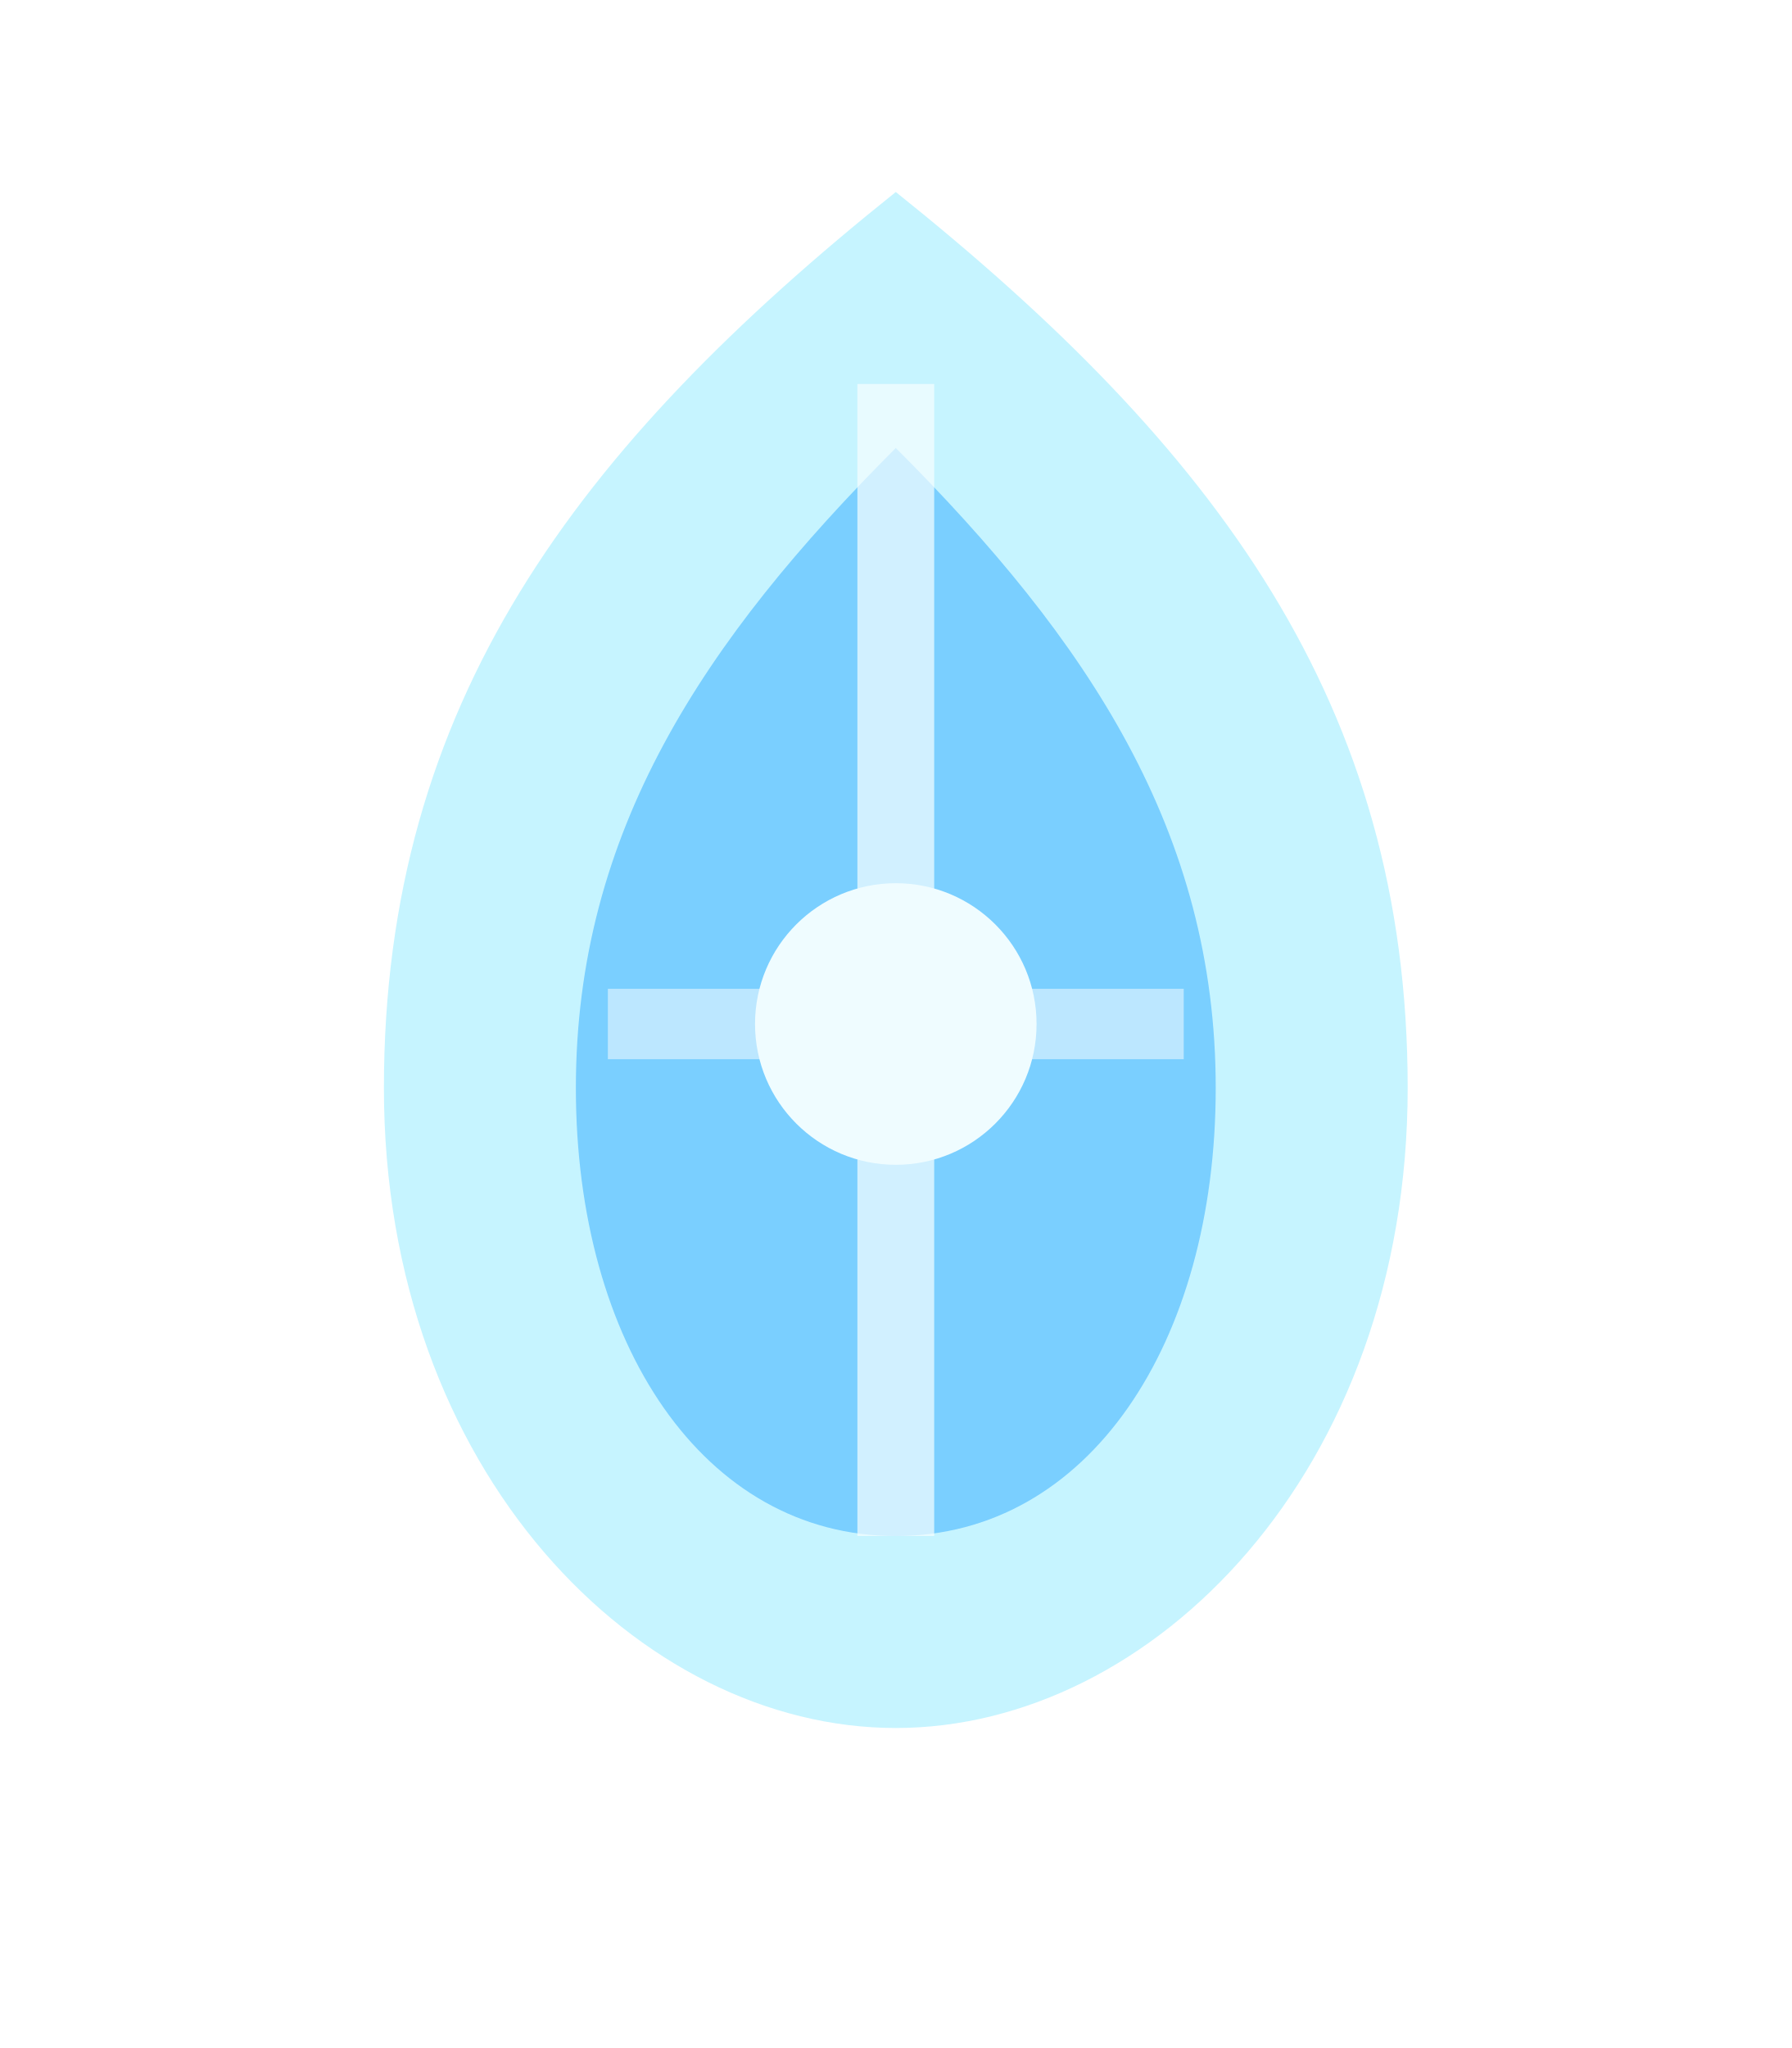
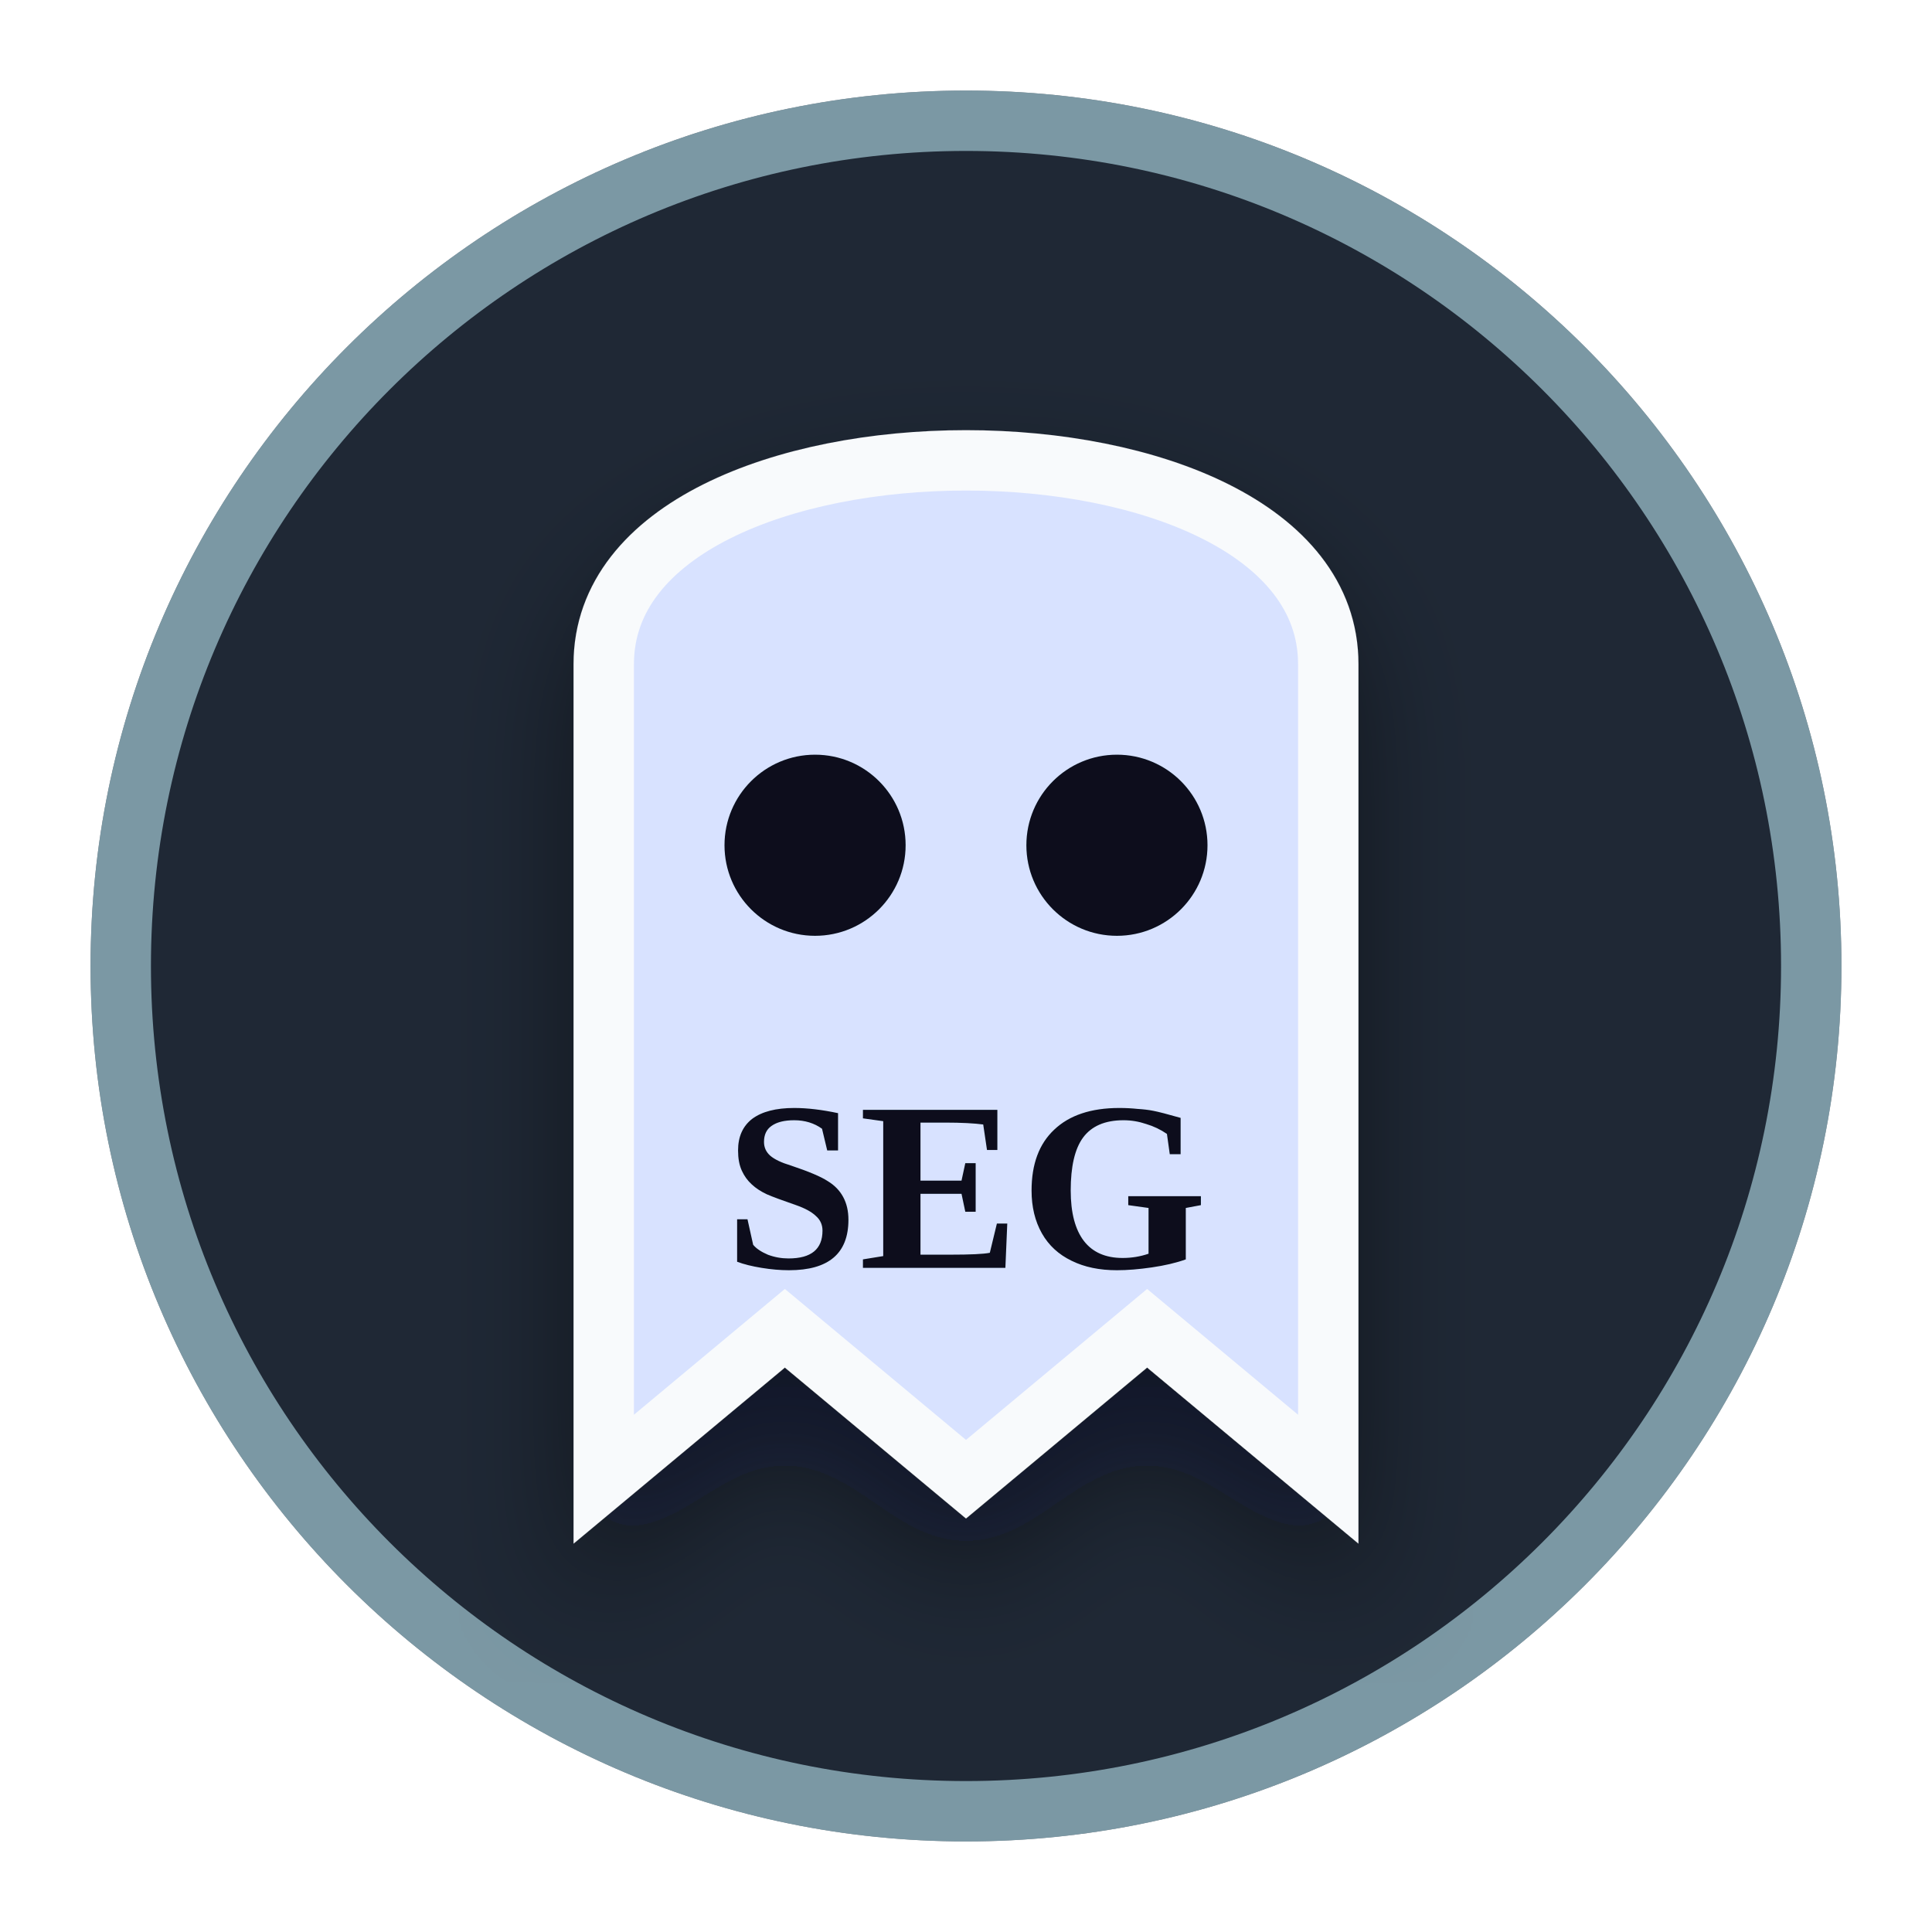
- <svg xmlns="http://www.w3.org/2000/svg" viewBox="0 0 28 32">
-   <path d="M14 3c5 4 8 8 8 14 0 6-4 10-8 10s-8-4-8-10c0-6 3-10 8-14Z" fill="#c6f4ff" />
-   <path d="M14 7c3 3 5 6 5 10 0 4-2 7-5 7s-5-3-5-7c0-4 2-7 5-10Z" fill="#67c5ff" opacity=".8" />
-   <path d="M14 6v18" stroke="#f7fdff" stroke-width="1.2" opacity="0.7" />
-   <path d="M9.5 16h9" stroke="#e7f7ff" stroke-width="1.1" opacity="0.6" />
-   <circle cx="14" cy="16" r="2.2" fill="#effcff" />
+ <svg xmlns="http://www.w3.org/2000/svg" viewBox="0 0 64 64" role="img" aria-label="세그폴트 유령">
+   <defs>
+     <filter id="shadow" x="-20%" y="-20%" width="140%" height="140%">
+       <feDropShadow dx="0" dy="2" stdDeviation="2" flood-color="#020713" flood-opacity="0.45" />
+     </filter>
+   </defs>
+   <circle cx="32" cy="32" r="29" fill="#07111f" opacity="0.9" />
+   <circle cx="32" cy="32" r="28" fill="none" stroke="#c6f4ff" stroke-width="2" opacity="0.55" />
+   <g filter="url(#shadow)">
+     <path d="M20 49V22c0-9 24-9 24 0v27l-6-5-6 5-6-5z" fill="#d8e2ff" stroke="#f8fafc" stroke-width="2" />
+     <circle cx="27" cy="28" r="3" fill="#07111f" />
+     <circle cx="37" cy="28" r="3" fill="#07111f" />
+     <text x="32" y="42" text-anchor="middle" font-size="8" fill="#07111f" font-weight="900">SEG</text>
+   </g>
</svg>
